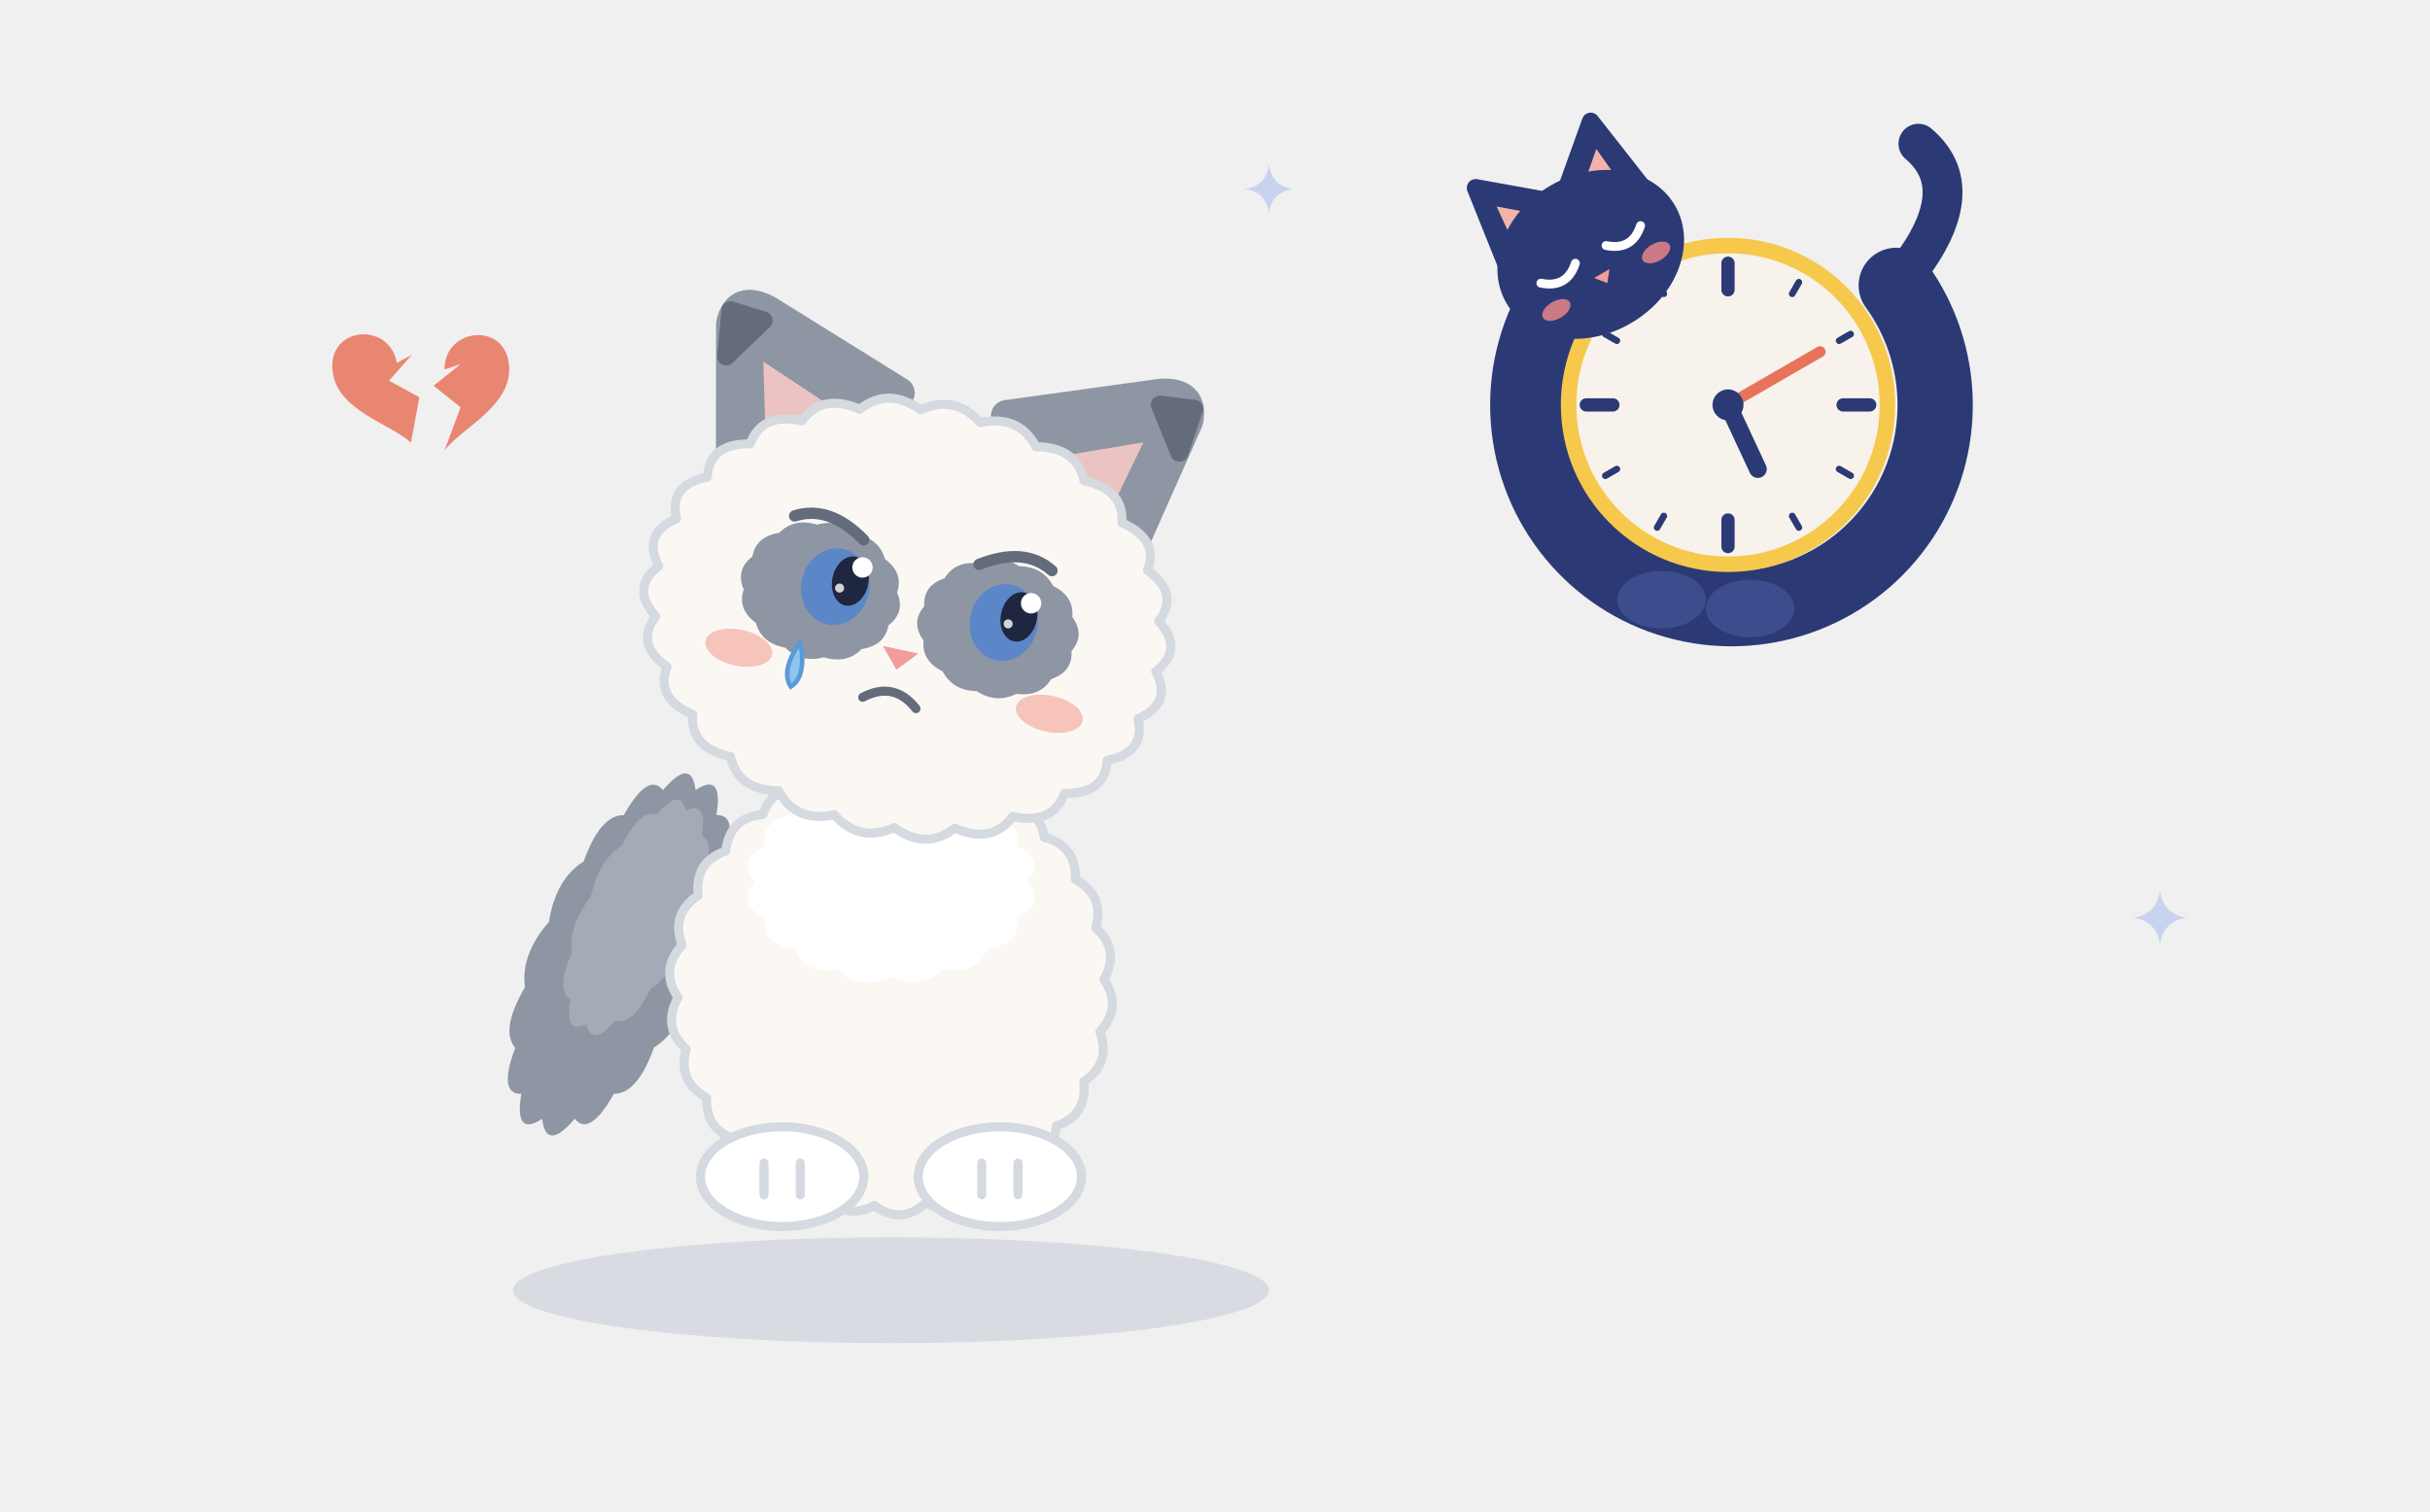
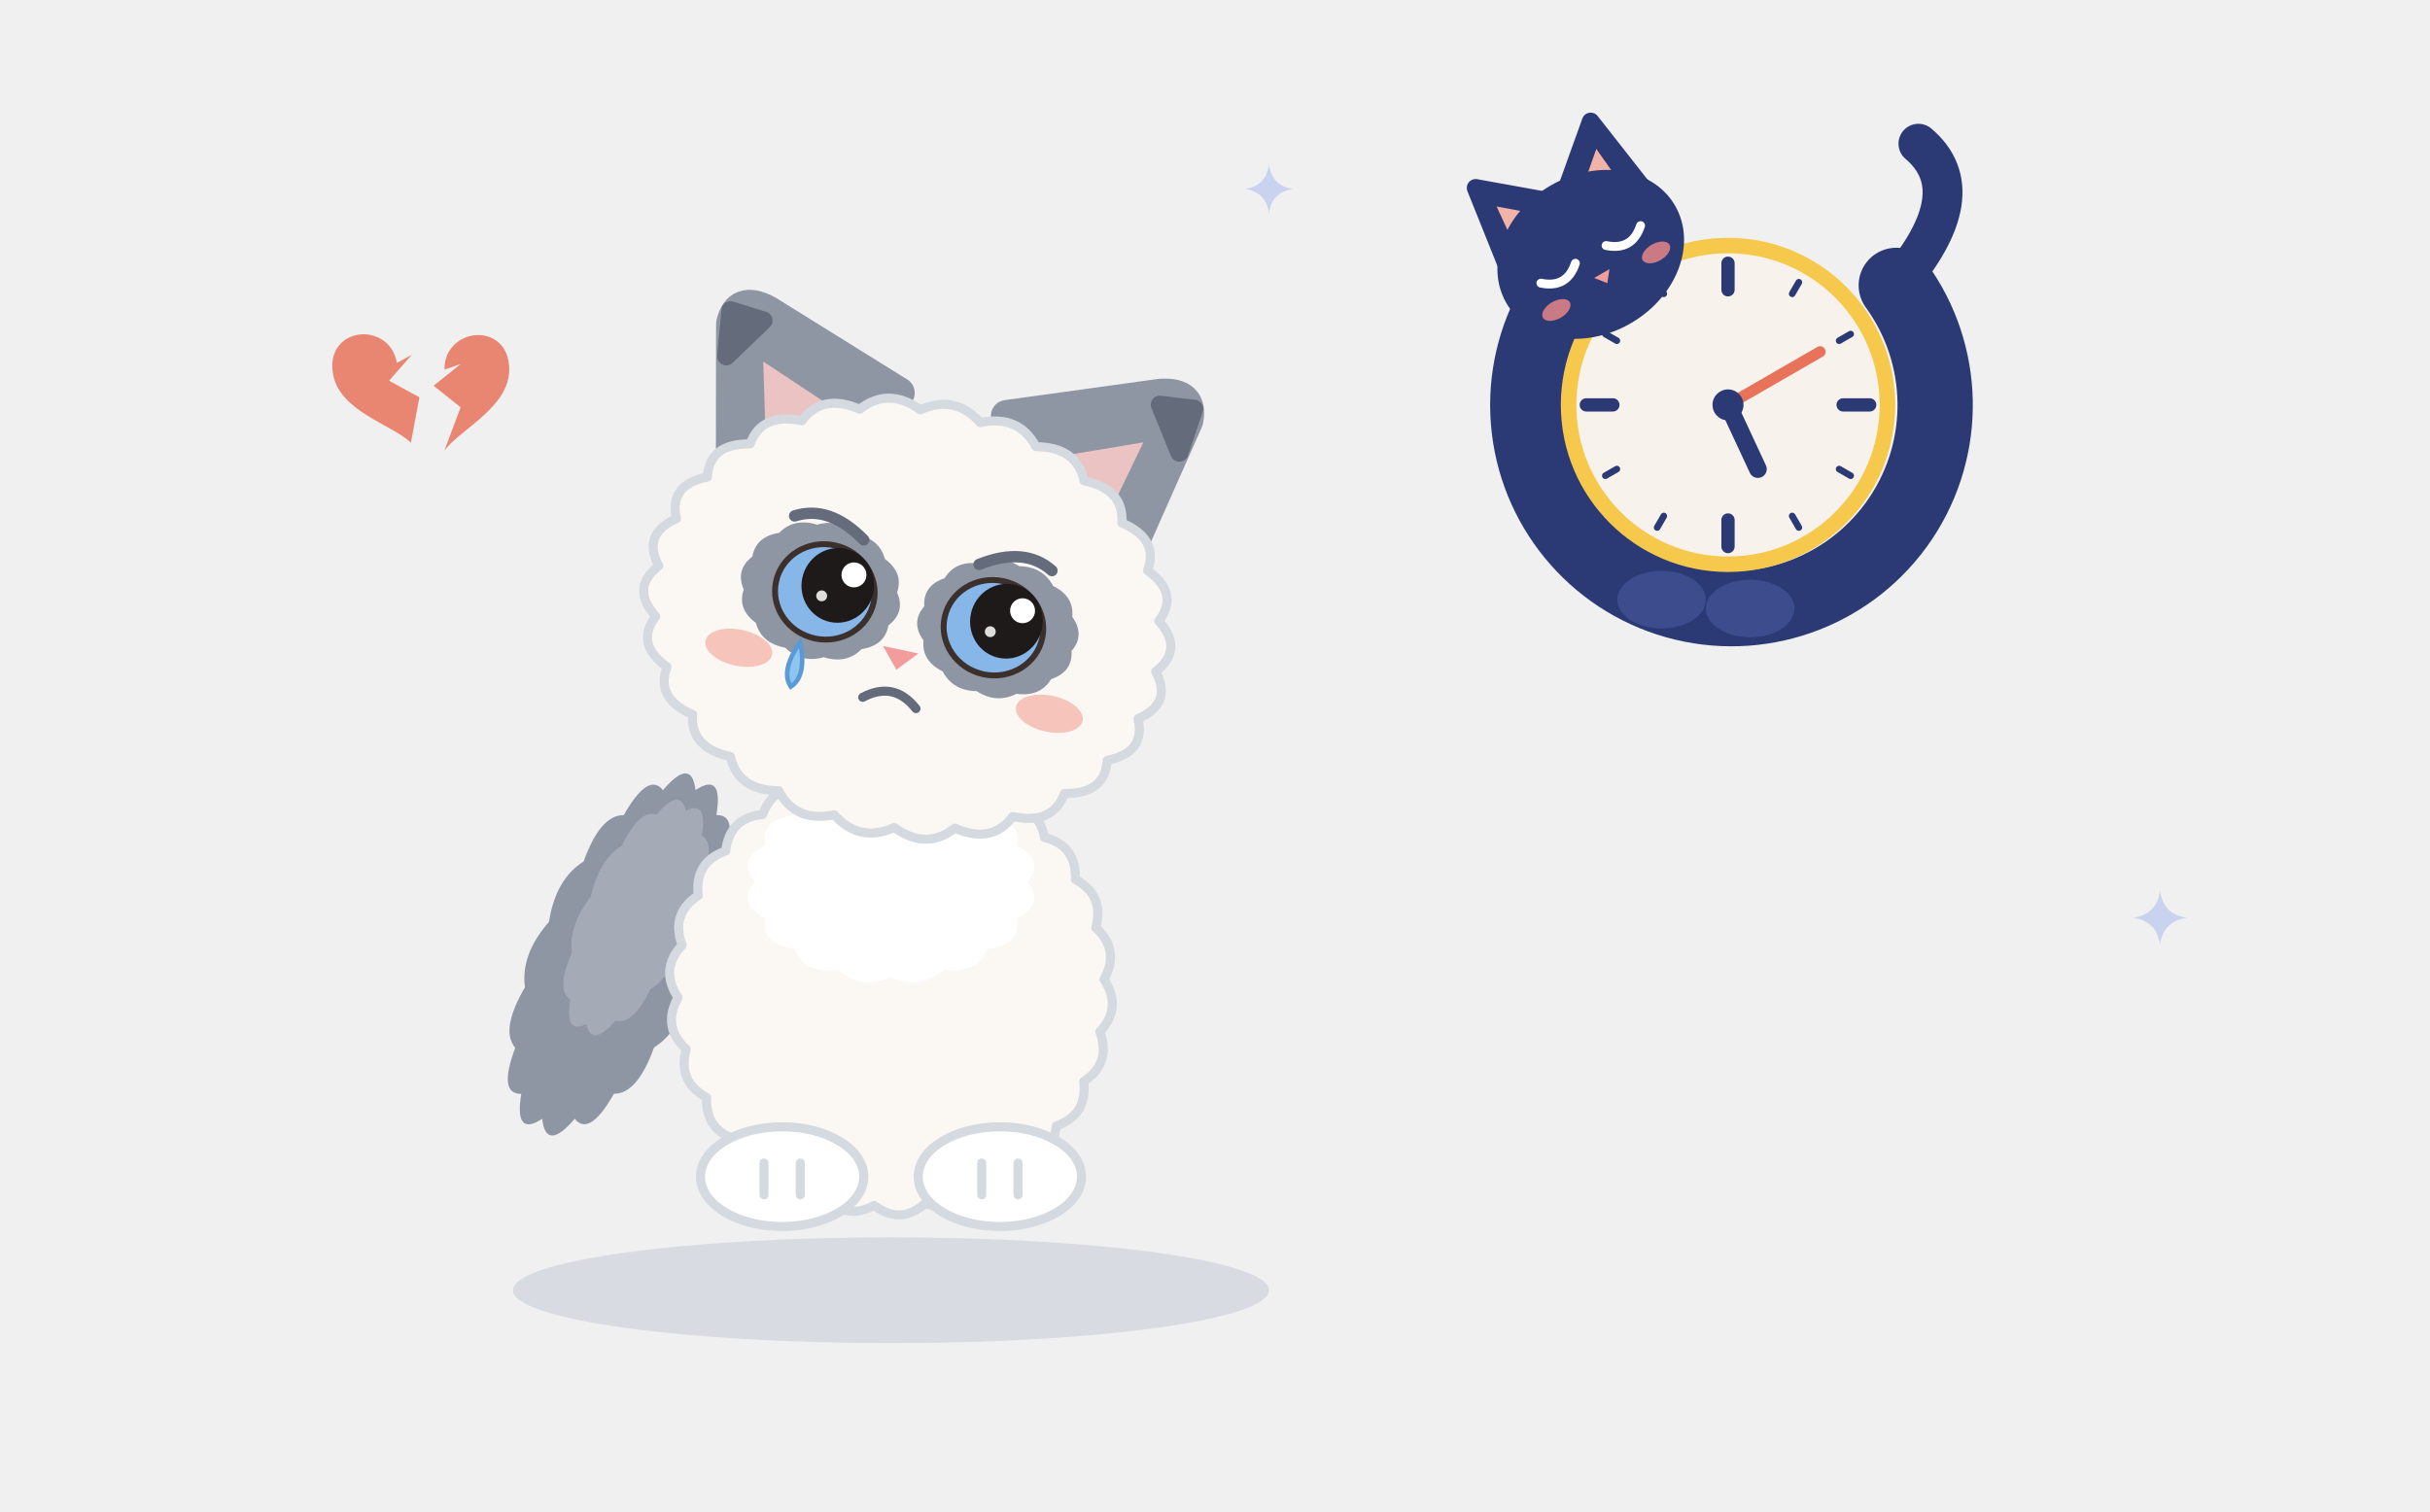
<svg xmlns="http://www.w3.org/2000/svg" width="900" height="560" viewBox="0 0 900 560">
  <g transform="translate(640 150) scale(0.82)">
    <path d="M-40 -82 A92 92 0 1 0 76 -54" fill="none" stroke="#2B3A75" stroke-width="34" stroke-linecap="round" />
    <path d="M76 -54 Q112 -96 86 -118" fill="none" stroke="#2B3A75" stroke-width="18" stroke-linecap="round" />
    <ellipse cx="-30" cy="88" rx="20" ry="13" fill="#3C4C8C" />
    <ellipse cx="10" cy="92" rx="20" ry="13" fill="#3C4C8C" />
    <circle cx="0" cy="0" r="72" fill="#F7F2EC" stroke="#F6C84C" stroke-width="7" />
    <line x1="0.0" y1="-52.0" x2="0.0" y2="-64.0" stroke="#2B3A75" stroke-width="6" stroke-linecap="round" />
    <line x1="29.0" y1="-50.2" x2="32.0" y2="-55.4" stroke="#2B3A75" stroke-width="3" stroke-linecap="round" />
    <line x1="50.2" y1="-29.0" x2="55.4" y2="-32.0" stroke="#2B3A75" stroke-width="3" stroke-linecap="round" />
    <line x1="52.0" y1="-0.0" x2="64.0" y2="-0.0" stroke="#2B3A75" stroke-width="6" stroke-linecap="round" />
    <line x1="50.2" y1="29.0" x2="55.4" y2="32.0" stroke="#2B3A75" stroke-width="3" stroke-linecap="round" />
    <line x1="29.0" y1="50.2" x2="32.0" y2="55.4" stroke="#2B3A75" stroke-width="3" stroke-linecap="round" />
    <line x1="0.0" y1="52.0" x2="0.0" y2="64.0" stroke="#2B3A75" stroke-width="6" stroke-linecap="round" />
    <line x1="-29.0" y1="50.2" x2="-32.0" y2="55.4" stroke="#2B3A75" stroke-width="3" stroke-linecap="round" />
    <line x1="-50.2" y1="29.0" x2="-55.4" y2="32.0" stroke="#2B3A75" stroke-width="3" stroke-linecap="round" />
    <line x1="-52.0" y1="0.0" x2="-64.0" y2="0.0" stroke="#2B3A75" stroke-width="6" stroke-linecap="round" />
    <line x1="-50.2" y1="-29.0" x2="-55.4" y2="-32.0" stroke="#2B3A75" stroke-width="3" stroke-linecap="round" />
    <line x1="-29.0" y1="-50.2" x2="-32.0" y2="-55.4" stroke="#2B3A75" stroke-width="3" stroke-linecap="round" />
    <line x1="0" y1="0" x2="13.5" y2="29.0" stroke="#2B3A75" stroke-width="8" stroke-linecap="round" />
    <line x1="0" y1="0" x2="41.6" y2="-24.0" stroke="#E8735A" stroke-width="5" stroke-linecap="round" />
    <circle r="7" fill="#2B3A75" />
    <g transform="translate(-62 -68) rotate(-30)">
      <path d="M-36 -10 L-30 -52 L-4 -30Z M36 -10 L30 -52 L4 -30Z" fill="#2B3A75" stroke="#2B3A75" stroke-width="8" stroke-linejoin="round" />
      <path d="M-28 -18 L-26 -40 L-12 -28Z M28 -18 L26 -40 L12 -28Z" fill="#F4B3A8" />
      <ellipse cx="0" cy="0" rx="44" ry="36" fill="#2B3A75" />
      <path d="M-26 0 Q-17 8 -8 0 M8 0 Q17 8 26 0" fill="none" stroke="#fff" stroke-width="4" stroke-linecap="round" />
      <ellipse cx="-26" cy="14" rx="7" ry="4" fill="#F08A8A" opacity=".8" />
      <ellipse cx="26" cy="14" rx="7" ry="4" fill="#F08A8A" opacity=".8" />
      <path d="M-4 10 L4 10 L0 15Z" fill="#F29C9C" />
    </g>
  </g>
  <ellipse cx="330" cy="478" rx="140" ry="19.6" fill="#2B3A75" opacity="0.12" />
  <g transform="translate(330.0 278.0) scale(0.84) rotate(0)">
    <g transform="translate(-120 90) rotate(25)">
      <path d="M34.0 0.0 Q39.3 18.4 31.4 30.6 Q33.4 52.4 24.0 56.6 Q22.3 78.5 13.0 73.9 Q7.8 92.6 0.0 80.0 Q-7.8 92.6 -13.0 73.9 Q-22.3 78.5 -24.0 56.6 Q-33.4 52.4 -31.4 30.6 Q-39.3 18.4 -34.0 0.0 Q-39.3 -18.4 -31.4 -30.6 Q-33.4 -52.4 -24.0 -56.6 Q-22.3 -78.5 -13.0 -73.9 Q-7.8 -92.6 -0.0 -80.0 Q7.8 -92.6 13.0 -73.9 Q22.3 -78.5 24.0 -56.6 Q33.4 -52.4 31.4 -30.6 Q39.3 -18.4 34.0 0.0Z" fill="#8E95A3" />
      <path d="M22.0 -18.0 Q25.5 -1.8 19.1 8.0 Q18.7 26.1 11.0 27.0 Q6.8 42.3 0.0 34.0 Q-6.8 42.3 -11.0 27.0 Q-18.7 26.1 -19.1 8.0 Q-25.5 -1.8 -22.0 -18.0 Q-25.5 -34.2 -19.1 -44.0 Q-18.7 -62.1 -11.0 -63.0 Q-6.8 -78.3 -0.0 -70.0 Q6.8 -78.3 11.0 -63.0 Q18.7 -62.1 19.1 -44.0 Q25.5 -34.2 22.0 -18.0Z" fill="#A4AAB6" />
    </g>
    <path d="M92.1 124.1 Q97.2 138.0 85.0 146.0 Q86.7 160.8 72.9 165.6 Q71.1 180.4 56.6 181.7 Q51.4 195.5 37.0 193.3 Q28.6 205.5 15.2 199.7 Q4.3 209.5 -7.4 200.7 Q-20.4 207.6 -29.6 196.1 Q-43.8 199.6 -50.1 186.2 Q-64.7 186.1 -67.7 171.6 Q-81.8 168.0 -81.3 153.1 Q-94.2 146.1 -90.3 131.8 Q-101.1 121.9 -93.9 109.0 Q-102.1 96.7 -92.1 85.9 Q-97.2 72.0 -85.0 64.0 Q-86.7 49.2 -72.9 44.4 Q-71.1 29.6 -56.6 28.3 Q-51.4 14.5 -37.0 16.7 Q-28.6 4.5 -15.2 10.3 Q-4.3 0.5 7.4 9.3 Q20.4 2.4 29.6 13.9 Q43.8 10.4 50.1 23.8 Q64.7 23.9 67.7 38.4 Q81.8 42.0 81.3 56.9 Q94.2 63.9 90.3 78.2 Q101.1 88.1 93.9 101.0 Q102.1 113.3 92.1 124.1Z" fill="#FBF8F4" stroke="#D5D9E0" stroke-width="4" stroke-linejoin="round" />
    <path d="M60.0 58.0 Q68.3 67.5 55.4 74.1 Q57.9 85.1 42.4 87.7 Q38.7 98.5 23.0 96.8 Q13.6 105.8 0.0 100.0 Q-13.6 105.8 -23.0 96.8 Q-38.7 98.5 -42.4 87.7 Q-57.9 85.1 -55.4 74.1 Q-68.3 67.5 -60.0 58.0 Q-68.3 48.5 -55.4 41.9 Q-57.9 30.9 -42.4 28.3 Q-38.7 17.5 -23.0 19.2 Q-13.6 10.2 -0.0 16.0 Q13.6 10.2 23.0 19.2 Q38.7 17.5 42.4 28.3 Q57.9 30.9 55.4 41.9 Q68.3 48.5 60.0 58.0Z" fill="#FFFFFF" />
    <ellipse cx="-48" cy="188" rx="36" ry="22" fill="#FFFFFF" stroke="#D5D9E0" stroke-width="4" />
    <path d="M-56 182 L-56 196 M-40 182 L-40 196" stroke="#D5D9E0" stroke-width="4" stroke-linecap="round" />
    <ellipse cx="48" cy="188" rx="36" ry="22" fill="#FFFFFF" stroke="#D5D9E0" stroke-width="4" />
    <path d="M40 182 L40 196 M56 182 L56 196" stroke="#D5D9E0" stroke-width="4" stroke-linecap="round" />
    <g transform="translate(8 -62) rotate(12)">
      <g transform="rotate(-18 -60 -60)">
        <path d="M-96 -24 L-86 -118 Q-82 -130 -70 -122 L-16 -80Z" fill="#8E95A3" stroke="#8E95A3" stroke-width="14" stroke-linejoin="round" />
        <path d="M-90 -104 L-86 -124 L-72 -118Z" fill="#646B7A" stroke="#646B7A" stroke-width="8" stroke-linejoin="round" />
        <path d="M-78 -46 L-74 -100 L-40 -72Z" fill="#EBC3C3" />
      </g>
      <g transform="rotate(18 60 -60)">
        <path d="M96 -24 L86 -118 Q82 -130 70 -122 L16 -80Z" fill="#8E95A3" stroke="#8E95A3" stroke-width="14" stroke-linejoin="round" />
        <path d="M90 -104 L86 -124 L72 -118Z" fill="#646B7A" stroke="#646B7A" stroke-width="8" stroke-linejoin="round" />
        <path d="M78 -46 L74 -100 L40 -72Z" fill="#EBC3C3" />
      </g>
      <path d="M112.0 4.0 Q122.3 16.2 108.7 26.0 Q115.2 39.9 99.2 46.8 Q101.4 61.5 83.8 65.0 Q81.7 79.7 63.6 79.7 Q57.3 93.6 39.7 90.0 Q29.5 102.3 13.5 95.3 Q-0.0 105.2 -13.5 95.3 Q-29.5 102.3 -39.7 90.0 Q-57.3 93.6 -63.6 79.7 Q-81.7 79.7 -83.8 65.0 Q-101.4 61.5 -99.2 46.8 Q-115.2 39.9 -108.7 26.0 Q-122.3 16.2 -112.0 4.0 Q-122.3 -8.2 -108.7 -18.0 Q-115.2 -31.9 -99.2 -38.8 Q-101.4 -53.5 -83.8 -57.0 Q-81.7 -71.7 -63.6 -71.7 Q-57.3 -85.6 -39.7 -82.0 Q-29.5 -94.3 -13.5 -87.3 Q-0.0 -97.2 13.5 -87.3 Q29.5 -94.3 39.7 -82.0 Q57.3 -85.6 63.6 -71.7 Q81.7 -71.7 83.8 -57.0 Q101.4 -53.5 99.2 -38.8 Q115.2 -31.9 108.7 -18.0 Q122.3 -8.2 112.0 4.0Z" fill="#FBF8F4" stroke="#D5D9E0" stroke-width="4" stroke-linejoin="round" />
      <path d="M-7.5 8.6 Q-7.2 17.6 -16.9 21.3 Q-21.9 29.2 -32.5 28.3 Q-41.5 33.0 -50.0 27.7 Q-60.6 28.0 -64.9 19.7 Q-74.3 15.4 -73.2 6.4 Q-78.7 -1.3 -72.5 -8.6 Q-72.8 -17.6 -63.1 -21.3 Q-58.1 -29.2 -47.5 -28.3 Q-38.5 -33.0 -30.0 -27.7 Q-19.4 -28.0 -15.1 -19.7 Q-5.7 -15.4 -6.8 -6.4 Q-1.3 1.3 -7.5 8.6Z" fill="#8E95A3" />
      <path d="M73.8 2.9 Q76.3 11.7 67.6 16.9 Q64.5 25.6 54.0 26.4 Q46.2 32.6 36.6 28.9 Q26.3 30.9 20.1 23.5 Q10.0 20.9 9.0 11.9 Q1.7 5.3 6.2 -2.9 Q3.7 -11.7 12.4 -16.9 Q15.5 -25.6 26.0 -26.4 Q33.8 -32.6 43.4 -28.9 Q53.7 -30.9 59.9 -23.5 Q70.0 -20.9 71.0 -11.9 Q78.3 -5.3 73.8 2.9Z" fill="#8E95A3" />
-       <ellipse cx="-34.0" cy="-3.2" rx="15" ry="17" fill="#5B86C8" />
-       <ellipse cx="-28" cy="-7" rx="8" ry="11" fill="#1F2640" />
-       <circle cx="-24" cy="-14" r="4.5" fill="#fff" />
-       <circle cx="-32" cy="-3" r="2" fill="#fff" opacity=".8" />
-       <ellipse cx="42.0" cy="-3.2" rx="15" ry="17" fill="#5B86C8" />
-       <ellipse cx="48" cy="-7" rx="8" ry="11" fill="#1F2640" />
-       <circle cx="52" cy="-14" r="4.5" fill="#fff" />
-       <circle cx="44" cy="-3" r="2" fill="#fff" opacity=".8" />
+       <ellipse cx="-38" cy="0" rx="22" ry="21" fill="#86B7E8" stroke="#3B302B" stroke-width="2.6" />
+       <ellipse cx="-33.0" cy="-4.0" rx="16" ry="16.5" fill="#1E1A1A" />
+       <circle cx="-27.0" cy="-10.0" r="5.5" fill="#fff" />
+       <circle cx="-39.0" cy="2.0" r="2.4" fill="#fff" opacity=".85" />
+       <ellipse cx="38" cy="0" rx="22" ry="21" fill="#86B7E8" stroke="#3B302B" stroke-width="2.6" />
+       <ellipse cx="43.0" cy="-4.0" rx="16" ry="16.5" fill="#1E1A1A" />
+       <circle cx="49.0" cy="-10.0" r="5.5" fill="#fff" />
+       <circle cx="37.0" cy="2.0" r="2.4" fill="#fff" opacity=".85" />
      <path d="M-58 -30 Q-44 -38 -26 -26" fill="none" stroke="#646B7A" stroke-width="5" stroke-linecap="round" />
      <path d="M58 -30 Q44 -38 26 -26" fill="none" stroke="#646B7A" stroke-width="5" stroke-linecap="round" />
      <ellipse cx="-70" cy="32" rx="15" ry="8" fill="#F4B3A8" opacity=".75" />
      <ellipse cx="70" cy="32" rx="15" ry="8" fill="#F4B3A8" opacity=".75" />
      <path d="M-8 18 L8 18 L0 27Z" fill="#F29C9C" />
      <path d="M-12 42 Q0 32 12 42" fill="none" stroke="#646B7A" stroke-width="4" stroke-linecap="round" />
      <path d="M-44 24 Q-50 38 -44 44 Q-38 38 -44 24Z" fill="#8EC5F0" stroke="#5B9BD5" stroke-width="2" />
    </g>
  </g>
  <g transform="translate(150 140) rotate(-10)">
    <path d="M-2 -6 C-2 -22 -26 -24 -26 -6 C-26 8 -8 16 -2 24 L4 8 L-6 0 L4 -8Z" fill="#E8735A" opacity=".85" />
    <path d="M8 -6 C8 -22 32 -24 32 -6 C32 8 14 16 8 24 L14 8 L4 0 L14 -8Z" fill="#E8735A" opacity=".85" transform="translate(6 4) rotate(10)" />
  </g>
  <path transform="translate(800.0 340.0) scale(1.0)" d="M0 -10 Q1.2 -1.2 10 0 Q1.2 1.2 0 10 Q-1.2 1.2 -10 0 Q-1.2 -1.2 0 -10Z" fill="#C9D3F0" />
  <path transform="translate(470.0 70.0) scale(0.9)" d="M0 -10 Q1.2 -1.2 10 0 Q1.2 1.2 0 10 Q-1.2 1.2 -10 0 Q-1.2 -1.2 0 -10Z" fill="#C9D3F0" />
</svg>
